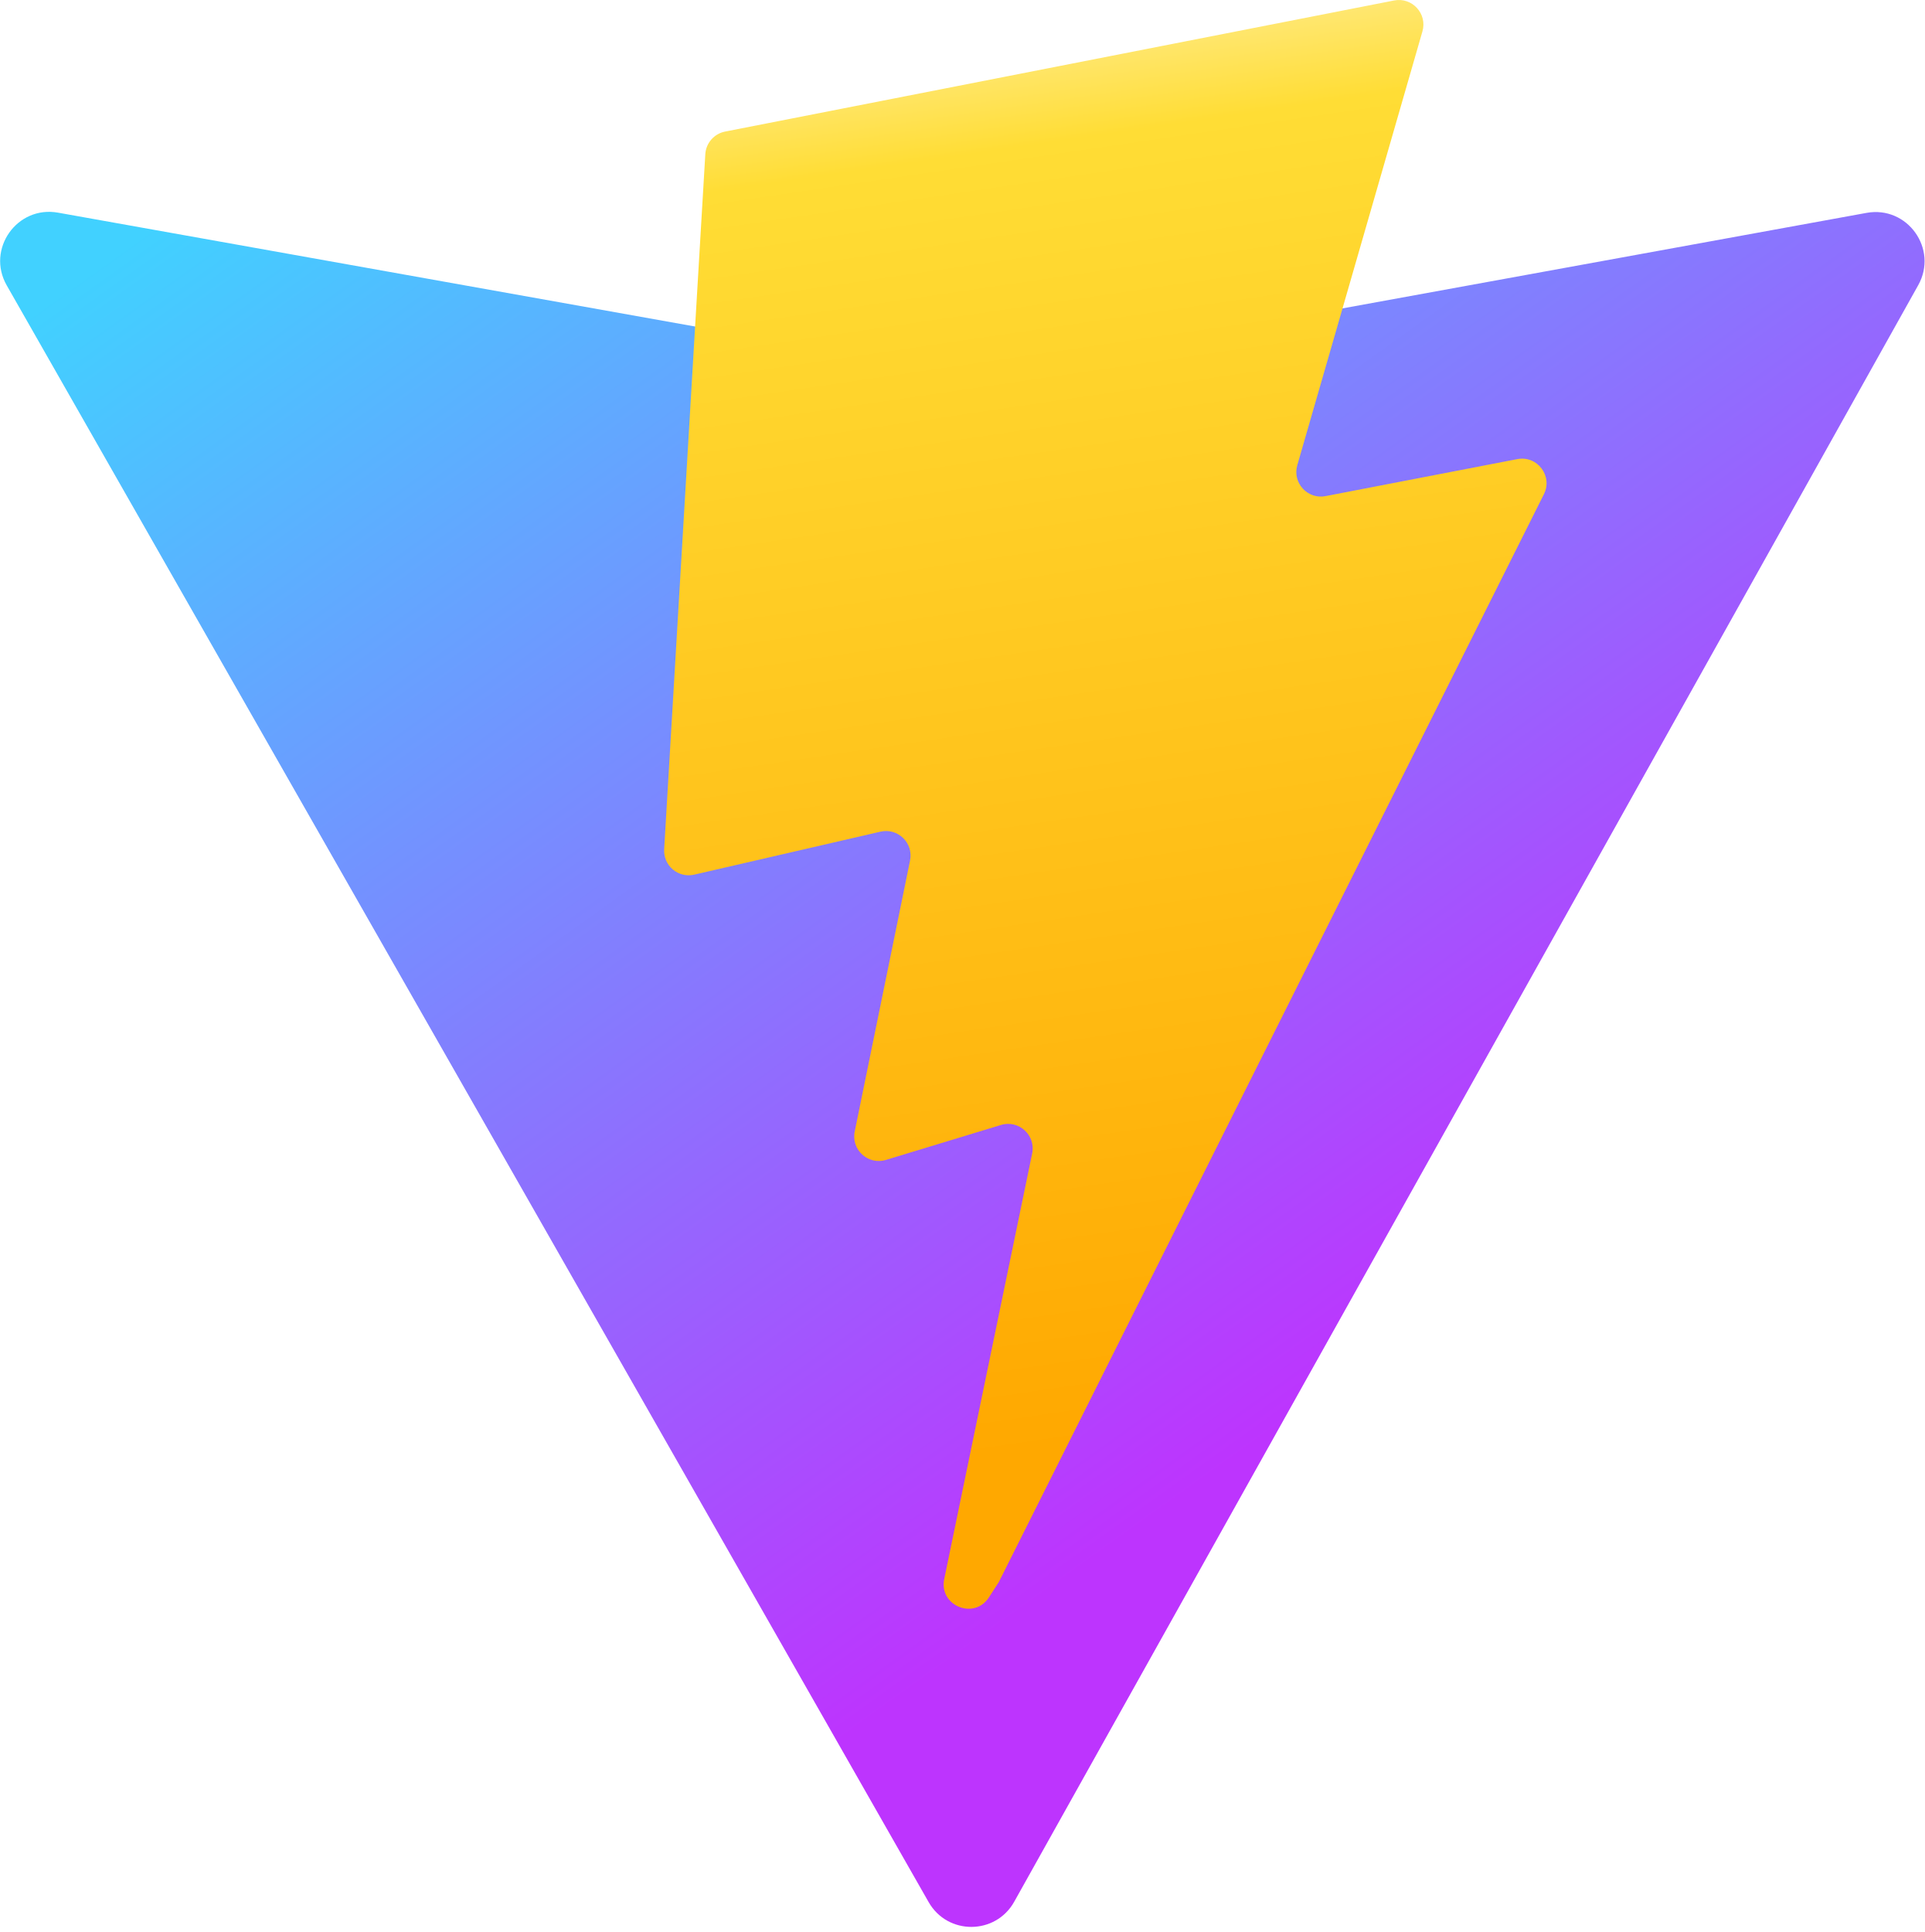
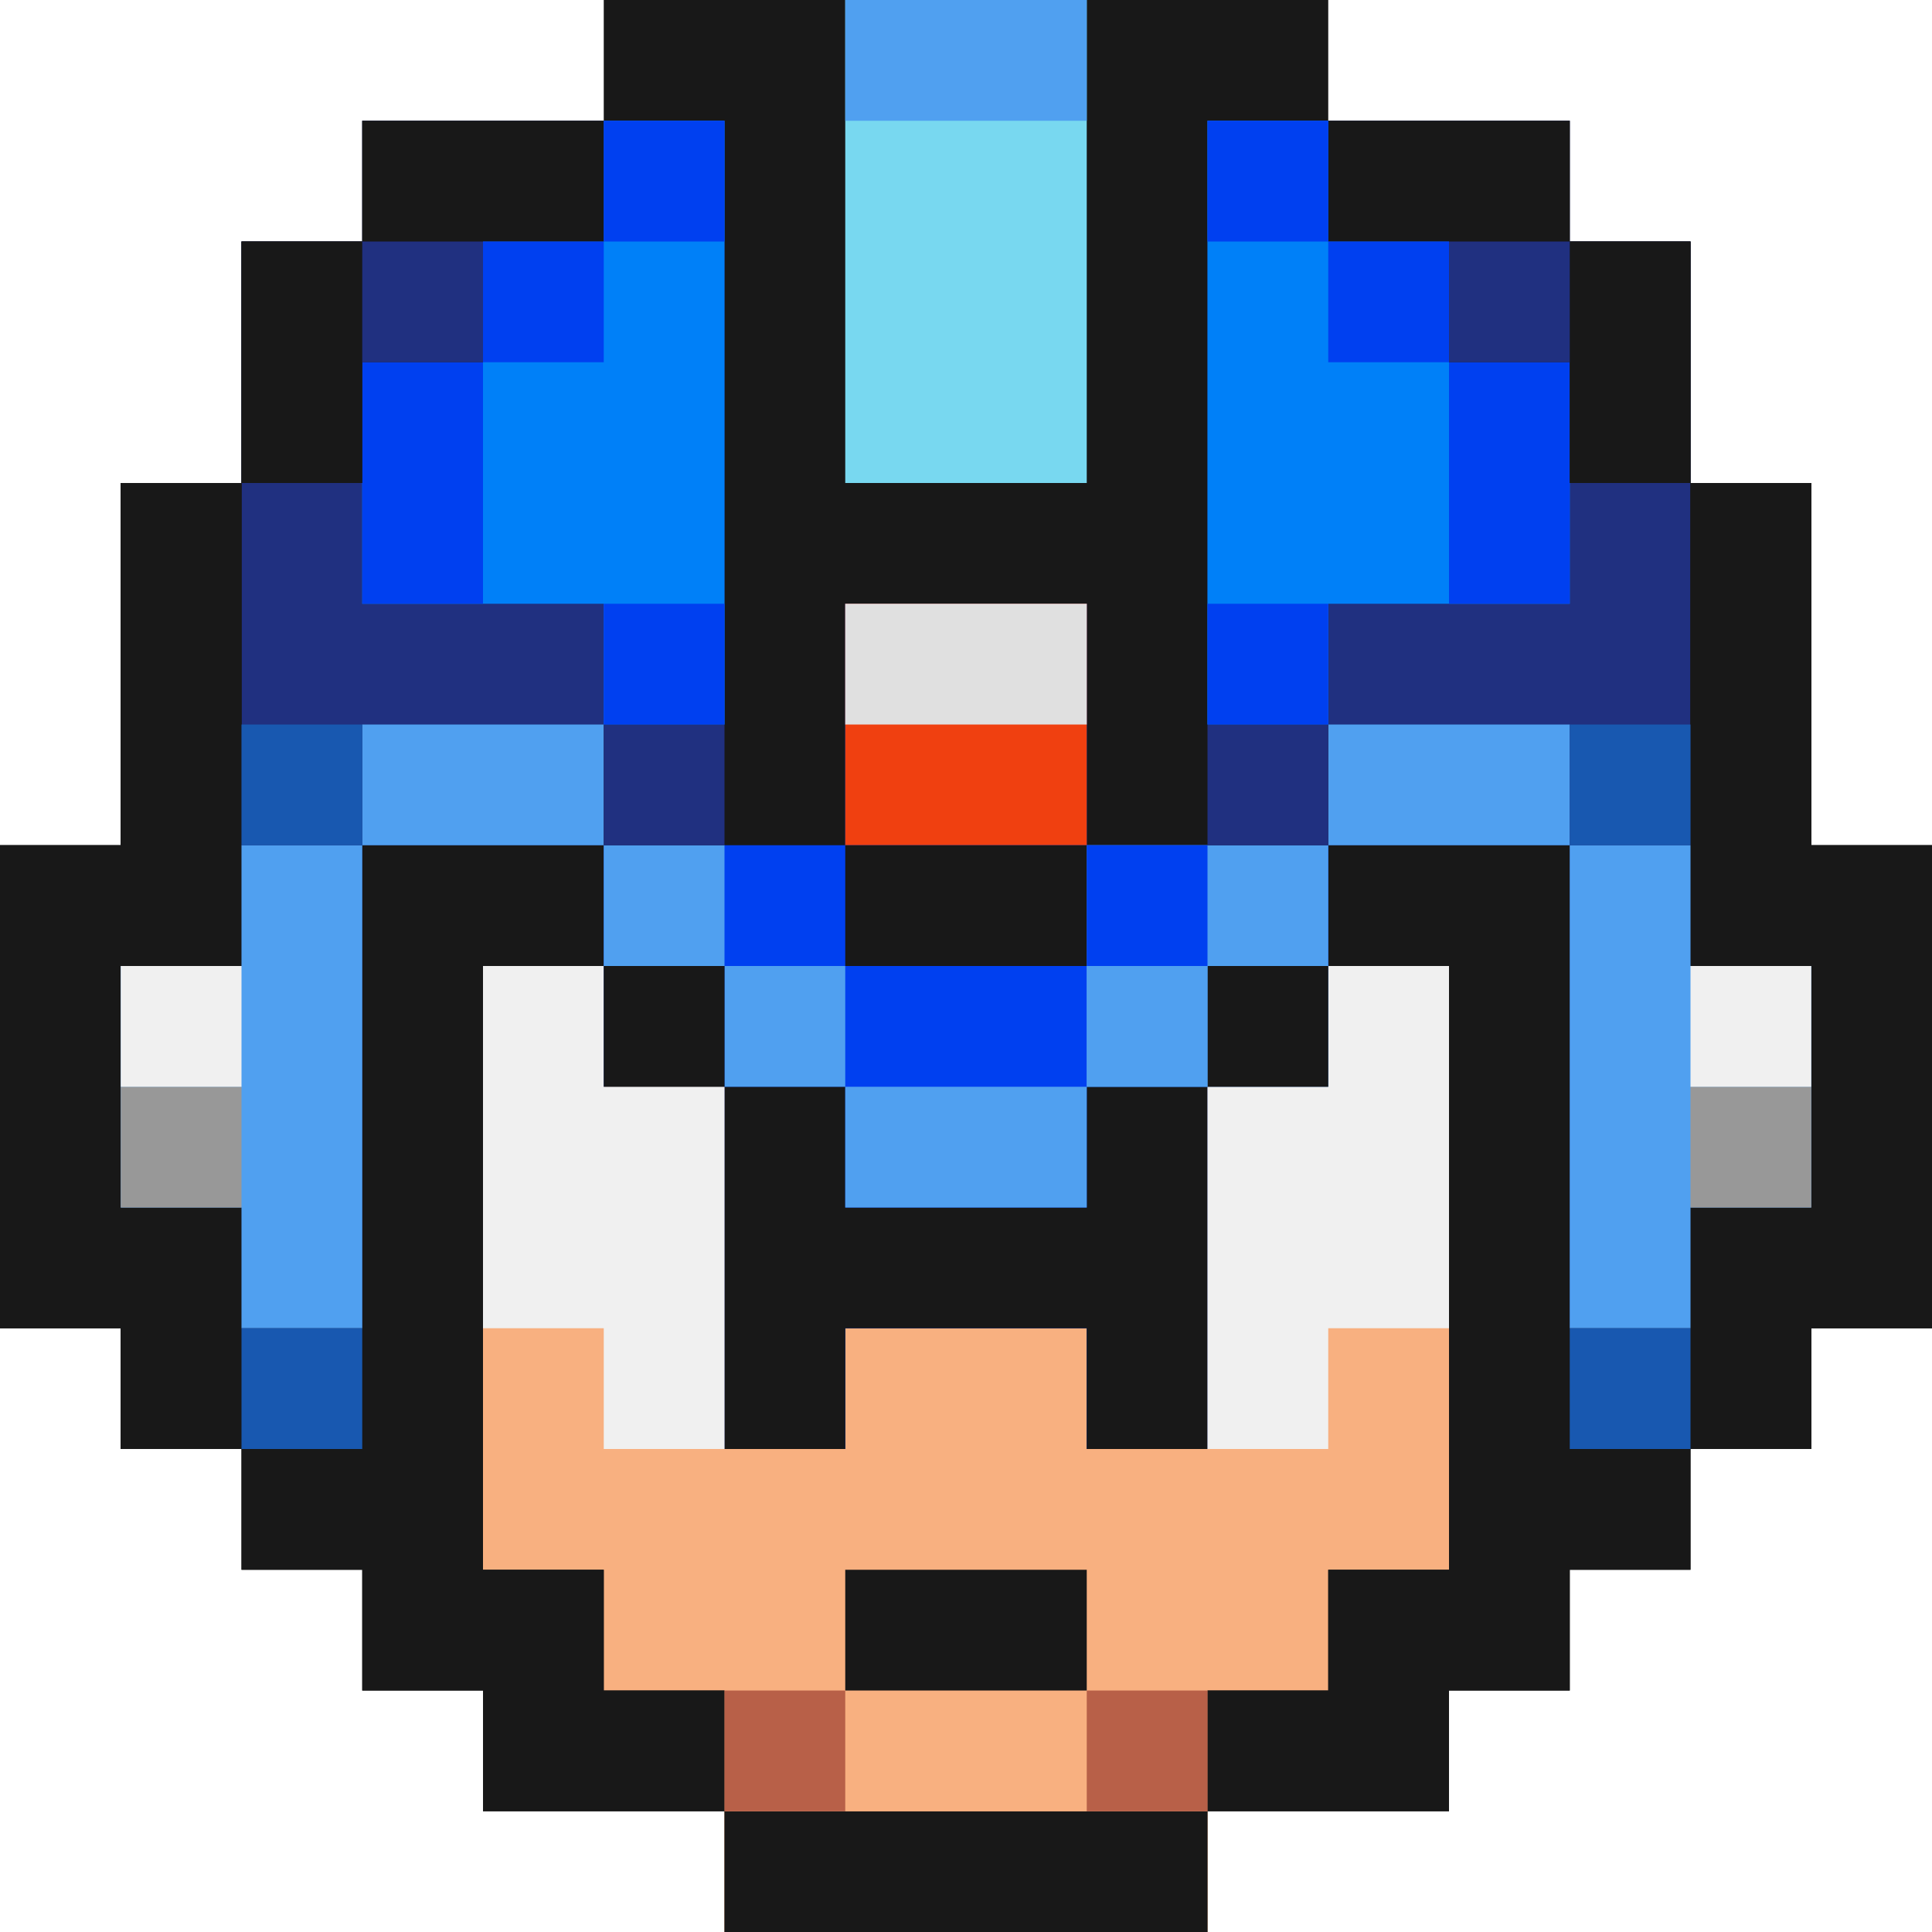
- <svg xmlns="http://www.w3.org/2000/svg" aria-hidden="true" role="img" class="iconify iconify--logos" width="31.88" height="32" preserveAspectRatio="xMidYMid meet" viewBox="0 0 256 257">
-   <defs>
-     <linearGradient id="IconifyId1813088fe1fbc01fb466" x1="-.828%" x2="57.636%" y1="7.652%" y2="78.411%">
-       <stop offset="0%" stop-color="#41D1FF" />
-       <stop offset="100%" stop-color="#BD34FE" />
-     </linearGradient>
-     <linearGradient id="IconifyId1813088fe1fbc01fb467" x1="43.376%" x2="50.316%" y1="2.242%" y2="89.03%">
-       <stop offset="0%" stop-color="#FFEA83" />
-       <stop offset="8.333%" stop-color="#FFDD35" />
-       <stop offset="100%" stop-color="#FFA800" />
-     </linearGradient>
-   </defs>
-   <path fill="url(#IconifyId1813088fe1fbc01fb466)" d="M255.153 37.938L134.897 252.976c-2.483 4.44-8.862 4.466-11.382.048L.875 37.958c-2.746-4.814 1.371-10.646 6.827-9.67l120.385 21.517a6.537 6.537 0 0 0 2.322-.004l117.867-21.483c5.438-.991 9.574 4.796 6.877 9.62Z" />
-   <path fill="url(#IconifyId1813088fe1fbc01fb467)" d="M185.432.063L96.44 17.501a3.268 3.268 0 0 0-2.634 3.014l-5.474 92.456a3.268 3.268 0 0 0 3.997 3.378l24.777-5.718c2.318-.535 4.413 1.507 3.936 3.838l-7.361 36.047c-.495 2.426 1.782 4.5 4.151 3.78l15.304-4.649c2.372-.72 4.652 1.36 4.15 3.788l-11.698 56.621c-.732 3.542 3.979 5.473 5.943 2.437l1.313-2.028l72.516-144.72c1.215-2.423-.88-5.186-3.54-4.672l-25.505 4.922c-2.396.462-4.435-1.77-3.759-4.114l16.646-57.705c.677-2.35-1.37-4.583-3.769-4.113Z" />
+ <svg xmlns="http://www.w3.org/2000/svg" version="1.1" width="512" height="512">
+   <path d="M0 0 C63.36 0 126.72 0 192 0 C192 10.56 192 21.12 192 32 C213.12 32 234.24 32 256 32 C256 42.56 256 53.12 256 64 C266.56 64 277.12 64 288 64 C288 85.12 288 106.24 288 128 C298.56 128 309.12 128 320 128 C320 159.68 320 191.36 320 224 C330.56 224 341.12 224 352 224 C352 266.24 352 308.48 352 352 C341.44 352 330.88 352 320 352 C320 362.56 320 373.12 320 384 C309.44 384 298.88 384 288 384 C288 394.56 288 405.12 288 416 C277.44 416 266.88 416 256 416 C256 426.56 256 437.12 256 448 C245.44 448 234.88 448 224 448 C224 458.56 224 469.12 224 480 C202.88 480 181.76 480 160 480 C160 490.56 160 501.12 160 512 C117.76 512 75.52 512 32 512 C32 501.44 32 490.88 32 480 C10.88 480 -10.24 480 -32 480 C-32 469.44 -32 458.88 -32 448 C-42.56 448 -53.12 448 -64 448 C-64 437.44 -64 426.88 -64 416 C-74.56 416 -85.12 416 -96 416 C-96 405.44 -96 394.88 -96 384 C-106.56 384 -117.12 384 -128 384 C-128 373.44 -128 362.88 -128 352 C-138.56 352 -149.12 352 -160 352 C-160 309.76 -160 267.52 -160 224 C-149.44 224 -138.88 224 -128 224 C-128 192.32 -128 160.64 -128 128 C-117.44 128 -106.88 128 -96 128 C-96 106.88 -96 85.76 -96 64 C-85.44 64 -74.88 64 -64 64 C-64 53.44 -64 42.88 -64 32 C-42.88 32 -21.76 32 0 32 C0 21.44 0 10.88 0 0 Z " fill="#181818" transform="translate(160,0)" />
+   <path d="M0 0 C10.56 0 21.12 0 32 0 C32 10.56 32 21.12 32 32 C42.56 32 53.12 32 64 32 C64 63.68 64 95.36 64 128 C74.56 128 85.12 128 96 128 C96 117.44 96 106.88 96 96 C117.12 96 138.24 96 160 96 C160 106.56 160 117.12 160 128 C170.56 128 181.12 128 192 128 C192 96.32 192 64.64 192 32 C202.56 32 213.12 32 224 32 C224 21.44 224 10.88 224 0 C234.56 0 245.12 0 256 0 C256 52.8 256 105.6 256 160 C245.44 160 234.88 160 224 160 C224 170.56 224 181.12 224 192 C213.44 192 202.88 192 192 192 C192 213.12 192 234.24 192 256 C149.76 256 107.52 256 64 256 C64 234.88 64 213.76 64 192 C53.44 192 42.88 192 32 192 C32 181.44 32 170.88 32 160 C21.44 160 10.88 160 0 160 C0 107.2 0 54.4 0 0 Z " fill="#F8B080" transform="translate(128,256)" />
+   <path d="M0 0 C31.68 0 63.36 0 96 0 C96 10.56 96 21.12 96 32 C106.56 32 117.12 32 128 32 C128 95.36 128 158.72 128 224 C138.56 224 149.12 224 160 224 C160 245.12 160 266.24 160 288 C149.44 288 138.88 288 128 288 C128 298.56 128 309.12 128 320 C117.44 320 106.88 320 96 320 C96 277.76 96 235.52 96 192 C74.88 192 53.76 192 32 192 C32 181.44 32 170.88 32 160 C21.44 160 10.88 160 0 160 C0 107.2 0 54.4 0 0 Z " fill="#203080" transform="translate(320,32)" />
+   <path d="M0 0 C31.68 0 63.36 0 96 0 C96 52.8 96 105.6 96 160 C85.44 160 74.88 160 64 160 C64 170.56 64 181.12 64 192 C42.88 192 21.76 192 0 192 C0 234.24 0 276.48 0 320 C-10.56 320 -21.12 320 -32 320 C-32 309.44 -32 298.88 -32 288 C-42.56 288 -53.12 288 -64 288 C-64 266.88 -64 245.76 -64 224 C-53.44 224 -42.88 224 -32 224 C-32 160.64 -32 97.28 -32 32 C-21.44 32 -10.88 32 0 32 C0 21.44 0 10.88 0 0 Z " fill="#203080" transform="translate(96,32)" />
+   <path d="M0 0 C10.56 0 21.12 0 32 0 C32 31.68 32 63.36 32 96 C42.56 96 53.12 96 64 96 C64 138.24 64 180.48 64 224 C53.44 224 42.88 224 32 224 C32 234.56 32 245.12 32 256 C21.44 256 10.88 256 0 256 C0 266.56 0 277.12 0 288 C-10.56 288 -21.12 288 -32 288 C-32 298.56 -32 309.12 -32 320 C-42.56 320 -53.12 320 -64 320 C-64 330.56 -64 341.12 -64 352 C-85.12 352 -106.24 352 -128 352 C-128 341.44 -128 330.88 -128 320 C-117.44 320 -106.88 320 -96 320 C-96 309.44 -96 298.88 -96 288 C-85.44 288 -74.88 288 -64 288 C-64 235.2 -64 182.4 -64 128 C-74.56 128 -85.12 128 -96 128 C-96 117.44 -96 106.88 -96 96 C-74.88 96 -53.76 96 -32 96 C-32 138.24 -32 180.48 -32 224 C-21.44 224 -10.88 224 0 224 C0 213.44 0 202.88 0 192 C10.56 192 21.12 192 32 192 C32 170.88 32 149.76 32 128 C21.44 128 10.88 128 0 128 C0 85.76 0 43.52 0 0 Z " fill="#181818" transform="translate(448,128)" />
+   <path d="M0 0 C10.56 0 21.12 0 32 0 C32 42.24 32 84.48 32 128 C21.44 128 10.88 128 0 128 C0 149.12 0 170.24 0 192 C10.56 192 21.12 192 32 192 C32 202.56 32 213.12 32 224 C42.56 224 53.12 224 64 224 C64 181.76 64 139.52 64 96 C85.12 96 106.24 96 128 96 C128 106.56 128 117.12 128 128 C117.44 128 106.88 128 96 128 C96 180.8 96 233.6 96 288 C106.56 288 117.12 288 128 288 C128 298.56 128 309.12 128 320 C138.56 320 149.12 320 160 320 C160 330.56 160 341.12 160 352 C138.88 352 117.76 352 96 352 C96 341.44 96 330.88 96 320 C85.44 320 74.88 320 64 320 C64 309.44 64 298.88 64 288 C53.44 288 42.88 288 32 288 C32 277.44 32 266.88 32 256 C21.44 256 10.88 256 0 256 C0 245.44 0 234.88 0 224 C-10.56 224 -21.12 224 -32 224 C-32 181.76 -32 139.52 -32 96 C-21.44 96 -10.88 96 0 96 C0 64.32 0 32.64 0 0 Z " fill="#181818" transform="translate(32,128)" />
+   <path d="M0 0 C21.12 0 42.24 0 64 0 C64 21.12 64 42.24 64 64 C53.44 64 42.88 64 32 64 C32 95.68 32 127.36 32 160 C21.44 160 10.88 160 0 160 C0 149.44 0 138.88 0 128 C-21.12 128 -42.24 128 -64 128 C-64 138.56 -64 149.12 -64 160 C-74.56 160 -85.12 160 -96 160 C-96 117.76 -96 75.52 -96 32 C-64.32 32 -32.64 32 0 32 C0 21.44 0 10.88 0 0 Z " fill="#0040F0" transform="translate(288,224)" />
+   <path d="M0 0 C10.56 0 21.12 0 32 0 C32 31.68 32 63.36 32 96 C42.56 96 53.12 96 64 96 C64 138.24 64 180.48 64 224 C53.44 224 42.88 224 32 224 C32 234.56 32 245.12 32 256 C10.88 256 -10.24 256 -32 256 C-32 245.44 -32 234.88 -32 224 C-21.44 224 -10.88 224 0 224 C0 213.44 0 202.88 0 192 C10.56 192 21.12 192 32 192 C32 170.88 32 149.76 32 128 C21.44 128 10.88 128 0 128 C0 85.76 0 43.52 0 0 Z " fill="#181818" transform="translate(448,128)" />
+   <path d="M0 0 C10.56 0 21.12 0 32 0 C32 42.24 32 84.48 32 128 C21.44 128 10.88 128 0 128 C0 149.12 0 170.24 0 192 C10.56 192 21.12 192 32 192 C32 202.56 32 213.12 32 224 C42.56 224 53.12 224 64 224 C64 234.56 64 245.12 64 256 C42.88 256 21.76 256 0 256 C0 245.44 0 234.88 0 224 C-10.56 224 -21.12 224 -32 224 C-32 181.76 -32 139.52 -32 96 C-21.44 96 -10.88 96 0 96 C0 64.32 0 32.64 0 0 Z " fill="#181818" transform="translate(32,128)" />
+   <path d="M0 0 C10.56 0 21.12 0 32 0 C32 10.56 32 21.12 32 32 C42.56 32 53.12 32 64 32 C64 42.56 64 53.12 64 64 C74.56 64 85.12 64 96 64 C96 85.12 96 106.24 96 128 C74.88 128 53.76 128 32 128 C32 138.56 32 149.12 32 160 C21.44 160 10.88 160 0 160 C0 107.2 0 54.4 0 0 Z " fill="#0080F8" transform="translate(320,32)" />
+   <path d="M0 0 C10.56 0 21.12 0 32 0 C32 52.8 32 105.6 32 160 C21.44 160 10.88 160 0 160 C0 149.44 0 138.88 0 128 C-21.12 128 -42.24 128 -64 128 C-64 106.88 -64 85.76 -64 64 C-53.44 64 -42.88 64 -32 64 C-32 53.44 -32 42.88 -32 32 C-21.44 32 -10.88 32 0 32 C0 21.44 0 10.88 0 0 Z " fill="#0080F8" transform="translate(160,32)" />
+   <path d="M0 0 C21.12 0 42.24 0 64 0 C64 31.68 64 63.36 64 96 C32.32 96 0.64 96 -32 96 C-32 106.56 -32 117.12 -32 128 C-42.56 128 -53.12 128 -64 128 C-64 106.88 -64 85.76 -64 64 C-42.88 64 -21.76 64 0 64 C0 42.88 0 21.76 0 0 Z " fill="#0040F0" transform="translate(224,160)" />
+   <path d="M0 0 C10.56 0 21.12 0 32 0 C32 10.56 32 21.12 32 32 C53.12 32 74.24 32 96 32 C96 21.44 96 10.88 96 0 C106.56 0 117.12 0 128 0 C128 31.68 128 63.36 128 96 C117.44 96 106.88 96 96 96 C96 85.44 96 74.88 96 64 C74.88 64 53.76 64 32 64 C32 74.56 32 85.12 32 96 C21.44 96 10.88 96 0 96 C0 64.32 0 32.64 0 0 Z " fill="#181818" transform="translate(192,288)" />
+   <path d="M0 0 C21.12 0 42.24 0 64 0 C64 42.24 64 84.48 64 128 C42.88 128 21.76 128 0 128 C0 85.76 0 43.52 0 0 Z " fill="#78D8F0" transform="translate(224,0)" />
+   <path d="M0 0 C10.56 0 21.12 0 32 0 C32 31.68 32 63.36 32 96 C21.44 96 10.88 96 0 96 C0 106.56 0 117.12 0 128 C-10.56 128 -21.12 128 -32 128 C-32 96.32 -32 64.64 -32 32 C-21.44 32 -10.88 32 0 32 C0 21.44 0 10.88 0 0 Z " fill="#F0F0F0" transform="translate(352,256)" />
+   <path d="M0 0 C10.56 0 21.12 0 32 0 C32 10.56 32 21.12 32 32 C42.56 32 53.12 32 64 32 C64 63.68 64 95.36 64 128 C53.44 128 42.88 128 32 128 C32 117.44 32 106.88 32 96 C21.44 96 10.88 96 0 96 C0 64.32 0 32.64 0 0 Z " fill="#F0F0F0" transform="translate(128,256)" />
+   <path d="M0 0 C10.56 0 21.12 0 32 0 C32 10.56 32 21.12 32 32 C42.56 32 53.12 32 64 32 C64 53.12 64 74.24 64 96 C53.44 96 42.88 96 32 96 C32 106.56 32 117.12 32 128 C21.44 128 10.88 128 0 128 C0 85.76 0 43.52 0 0 Z " fill="#50A0F0" transform="translate(416,224)" />
+   <path d="M0 0 C10.56 0 21.12 0 32 0 C32 42.24 32 84.48 32 128 C21.44 128 10.88 128 0 128 C0 117.44 0 106.88 0 96 C-10.56 96 -21.12 96 -32 96 C-32 74.88 -32 53.76 -32 32 C-21.44 32 -10.88 32 0 32 C0 21.44 0 10.88 0 0 Z " fill="#50A0F0" transform="translate(64,224)" />
+   <path d="M0 0 C21.12 0 42.24 0 64 0 C64 10.56 64 21.12 64 32 C74.56 32 85.12 32 96 32 C96 53.12 96 74.24 96 96 C85.44 96 74.88 96 64 96 C64 85.44 64 74.88 64 64 C53.44 64 42.88 64 32 64 C32 53.44 32 42.88 32 32 C21.44 32 10.88 32 0 32 C0 21.44 0 10.88 0 0 Z " fill="#181818" transform="translate(352,32)" />
+   <path d="M0 0 C21.12 0 42.24 0 64 0 C64 10.56 64 21.12 64 32 C53.44 32 42.88 32 32 32 C32 42.56 32 53.12 32 64 C21.44 64 10.88 64 0 64 C0 74.56 0 85.12 0 96 C-10.56 96 -21.12 96 -32 96 C-32 74.88 -32 53.76 -32 32 C-21.44 32 -10.88 32 0 32 C0 21.44 0 10.88 0 0 Z " fill="#181818" transform="translate(96,32)" />
+   <path d="M0 0 C42.24 0 84.48 0 128 0 C128 10.56 128 21.12 128 32 C85.76 32 43.52 32 0 32 C0 21.44 0 10.88 0 0 Z " fill="#181818" transform="translate(192,480)" />
+   <path d="M0 0 C21.12 0 42.24 0 64 0 C64 21.12 64 42.24 64 64 C42.88 64 21.76 64 0 64 C0 42.88 0 21.76 0 0 Z " fill="#50A0F0" transform="translate(288,224)" />
+   <path d="M0 0 C21.12 0 42.24 0 64 0 C64 21.12 64 42.24 64 64 C42.88 64 21.76 64 0 64 C0 42.88 0 21.76 0 0 Z " fill="#F04010" transform="translate(224,160)" />
+   <path d="M0 0 C21.12 0 42.24 0 64 0 C64 10.56 64 21.12 64 32 C42.88 32 21.76 32 0 32 C0 21.44 0 10.88 0 0 Z " fill="#F8B080" transform="translate(224,448)" />
+   <path d="M0 0 C21.12 0 42.24 0 64 0 C64 10.56 64 21.12 64 32 C42.88 32 21.76 32 0 32 C0 21.44 0 10.88 0 0 Z " fill="#181818" transform="translate(224,416)" />
+   <path d="M0 0 C21.12 0 42.24 0 64 0 C64 10.56 64 21.12 64 32 C42.88 32 21.76 32 0 32 C0 21.44 0 10.88 0 0 Z " fill="#50A0F0" transform="translate(224,288)" />
+   <path d="M0 0 C21.12 0 42.24 0 64 0 C64 10.56 64 21.12 64 32 C42.88 32 21.76 32 0 32 C0 21.44 0 10.88 0 0 Z " fill="#181818" transform="translate(224,224)" />
+   <path d="M0 0 C21.12 0 42.24 0 64 0 C64 10.56 64 21.12 64 32 C42.88 32 21.76 32 0 32 C0 21.44 0 10.88 0 0 Z " fill="#50A0F0" transform="translate(352,192)" />
+   <path d="M0 0 C21.12 0 42.24 0 64 0 C64 10.56 64 21.12 64 32 C42.88 32 21.76 32 0 32 C0 21.44 0 10.88 0 0 Z " fill="#50A0F0" transform="translate(96,192)" />
+   <path d="M0 0 C21.12 0 42.24 0 64 0 C64 10.56 64 21.12 64 32 C42.88 32 21.76 32 0 32 C0 21.44 0 10.88 0 0 Z " fill="#E0E0E0" transform="translate(224,160)" />
+   <path d="M0 0 C10.56 0 21.12 0 32 0 C32 21.12 32 42.24 32 64 C21.44 64 10.88 64 0 64 C0 42.88 0 21.76 0 0 Z " fill="#0040F0" transform="translate(384,96)" />
+   <path d="M0 0 C10.56 0 21.12 0 32 0 C32 21.12 32 42.24 32 64 C21.44 64 10.88 64 0 64 C0 42.88 0 21.76 0 0 Z " fill="#0040F0" transform="translate(96,96)" />
+   <path d="M0 0 C10.56 0 21.12 0 32 0 C32 21.12 32 42.24 32 64 C21.44 64 10.88 64 0 64 C0 42.88 0 21.76 0 0 Z " fill="#181818" transform="translate(416,64)" />
+   <path d="M0 0 C10.56 0 21.12 0 32 0 C32 21.12 32 42.24 32 64 C21.44 64 10.88 64 0 64 C0 42.88 0 21.76 0 0 Z " fill="#181818" transform="translate(64,64)" />
+   <path d="M0 0 C21.12 0 42.24 0 64 0 C64 10.56 64 21.12 64 32 C42.88 32 21.76 32 0 32 C0 21.44 0 10.88 0 0 Z " fill="#50A0F0" transform="translate(224,0)" />
+   <path d="M0 0 C10.56 0 21.12 0 32 0 C32 10.56 32 21.12 32 32 C21.44 32 10.88 32 0 32 C0 21.44 0 10.88 0 0 Z " fill="#B86048" transform="translate(288,448)" />
+   <path d="M0 0 C10.56 0 21.12 0 32 0 C32 10.56 32 21.12 32 32 C21.44 32 10.88 32 0 32 C0 21.44 0 10.88 0 0 Z " fill="#B86048" transform="translate(192,448)" />
+   <path d="M0 0 C10.56 0 21.12 0 32 0 C32 10.56 32 21.12 32 32 C21.44 32 10.88 32 0 32 C0 21.44 0 10.88 0 0 Z " fill="#1858B0" transform="translate(416,352)" />
+   <path d="M0 0 C10.56 0 21.12 0 32 0 C32 10.56 32 21.12 32 32 C21.44 32 10.88 32 0 32 C0 21.44 0 10.88 0 0 Z " fill="#1858B0" transform="translate(64,352)" />
+   <path d="M0 0 C10.56 0 21.12 0 32 0 C32 10.56 32 21.12 32 32 C21.44 32 10.88 32 0 32 C0 21.44 0 10.88 0 0 Z " fill="#989898" transform="translate(448,288)" />
+   <path d="M0 0 C10.56 0 21.12 0 32 0 C32 10.56 32 21.12 32 32 C21.44 32 10.88 32 0 32 C0 21.44 0 10.88 0 0 Z " fill="#989898" transform="translate(32,288)" />
+   <path d="M0 0 C10.56 0 21.12 0 32 0 C32 10.56 32 21.12 32 32 C21.44 32 10.88 32 0 32 C0 21.44 0 10.88 0 0 Z " fill="#F0F0F0" transform="translate(448,256)" />
+   <path d="M0 0 C10.56 0 21.12 0 32 0 C32 10.56 32 21.12 32 32 C21.44 32 10.88 32 0 32 C0 21.44 0 10.88 0 0 Z " fill="#181818" transform="translate(320,256)" />
+   <path d="M0 0 C10.56 0 21.12 0 32 0 C32 10.56 32 21.12 32 32 C21.44 32 10.88 32 0 32 C0 21.44 0 10.88 0 0 Z " fill="#50A0F0" transform="translate(288,256)" />
+   <path d="M0 0 C10.56 0 21.12 0 32 0 C32 10.56 32 21.12 32 32 C21.44 32 10.88 32 0 32 C0 21.44 0 10.88 0 0 Z " fill="#50A0F0" transform="translate(192,256)" />
+   <path d="M0 0 C10.56 0 21.12 0 32 0 C32 10.56 32 21.12 32 32 C21.44 32 10.88 32 0 32 C0 21.44 0 10.88 0 0 Z " fill="#181818" transform="translate(160,256)" />
+   <path d="M0 0 C10.56 0 21.12 0 32 0 C32 10.56 32 21.12 32 32 C21.44 32 10.88 32 0 32 C0 21.44 0 10.88 0 0 Z " fill="#F0F0F0" transform="translate(32,256)" />
+   <path d="M0 0 C10.56 0 21.12 0 32 0 C32 10.56 32 21.12 32 32 C21.44 32 10.88 32 0 32 C0 21.44 0 10.88 0 0 Z " fill="#0040F0" transform="translate(288,224)" />
+   <path d="M0 0 C10.56 0 21.12 0 32 0 C32 10.56 32 21.12 32 32 C21.44 32 10.88 32 0 32 C0 21.44 0 10.88 0 0 Z " fill="#50A0F0" transform="translate(160,224)" />
+   <path d="M0 0 C10.56 0 21.12 0 32 0 C32 10.56 32 21.12 32 32 C21.44 32 10.88 32 0 32 C0 21.44 0 10.88 0 0 Z " fill="#1858B0" transform="translate(416,192)" />
+   <path d="M0 0 C10.56 0 21.12 0 32 0 C32 10.56 32 21.12 32 32 C21.44 32 10.88 32 0 32 C0 21.44 0 10.88 0 0 Z " fill="#203080" transform="translate(320,192)" />
+   <path d="M0 0 C10.56 0 21.12 0 32 0 C32 10.56 32 21.12 32 32 C21.44 32 10.88 32 0 32 C0 21.44 0 10.88 0 0 Z " fill="#203080" transform="translate(160,192)" />
+   <path d="M0 0 C10.56 0 21.12 0 32 0 C32 10.56 32 21.12 32 32 C21.44 32 10.88 32 0 32 C0 21.44 0 10.88 0 0 Z " fill="#1858B0" transform="translate(64,192)" />
+   <path d="M0 0 C10.56 0 21.12 0 32 0 C32 10.56 32 21.12 32 32 C21.44 32 10.88 32 0 32 C0 21.44 0 10.88 0 0 Z " fill="#0040F0" transform="translate(320,160)" />
+   <path d="M0 0 C10.56 0 21.12 0 32 0 C32 10.56 32 21.12 32 32 C21.44 32 10.88 32 0 32 C0 21.44 0 10.88 0 0 Z " fill="#0040F0" transform="translate(160,160)" />
+   <path d="M0 0 C10.56 0 21.12 0 32 0 C32 10.56 32 21.12 32 32 C21.44 32 10.88 32 0 32 C0 21.44 0 10.88 0 0 Z " fill="#203080" transform="translate(384,64)" />
+   <path d="M0 0 C10.56 0 21.12 0 32 0 C32 10.56 32 21.12 32 32 C21.44 32 10.88 32 0 32 C0 21.44 0 10.88 0 0 Z " fill="#0040F0" transform="translate(352,64)" />
+   <path d="M0 0 C10.56 0 21.12 0 32 0 C32 10.56 32 21.12 32 32 C21.44 32 10.88 32 0 32 C0 21.44 0 10.88 0 0 Z " fill="#0040F0" transform="translate(128,64)" />
+   <path d="M0 0 C10.56 0 21.12 0 32 0 C32 10.56 32 21.12 32 32 C21.44 32 10.88 32 0 32 C0 21.44 0 10.88 0 0 Z " fill="#203080" transform="translate(96,64)" />
+   <path d="M0 0 C10.56 0 21.12 0 32 0 C32 10.56 32 21.12 32 32 C21.44 32 10.88 32 0 32 C0 21.44 0 10.88 0 0 Z " fill="#0040F0" transform="translate(320,32)" />
+   <path d="M0 0 C10.56 0 21.12 0 32 0 C32 10.56 32 21.12 32 32 C21.44 32 10.88 32 0 32 C0 21.44 0 10.88 0 0 Z " fill="#0040F0" transform="translate(160,32)" />
</svg>
